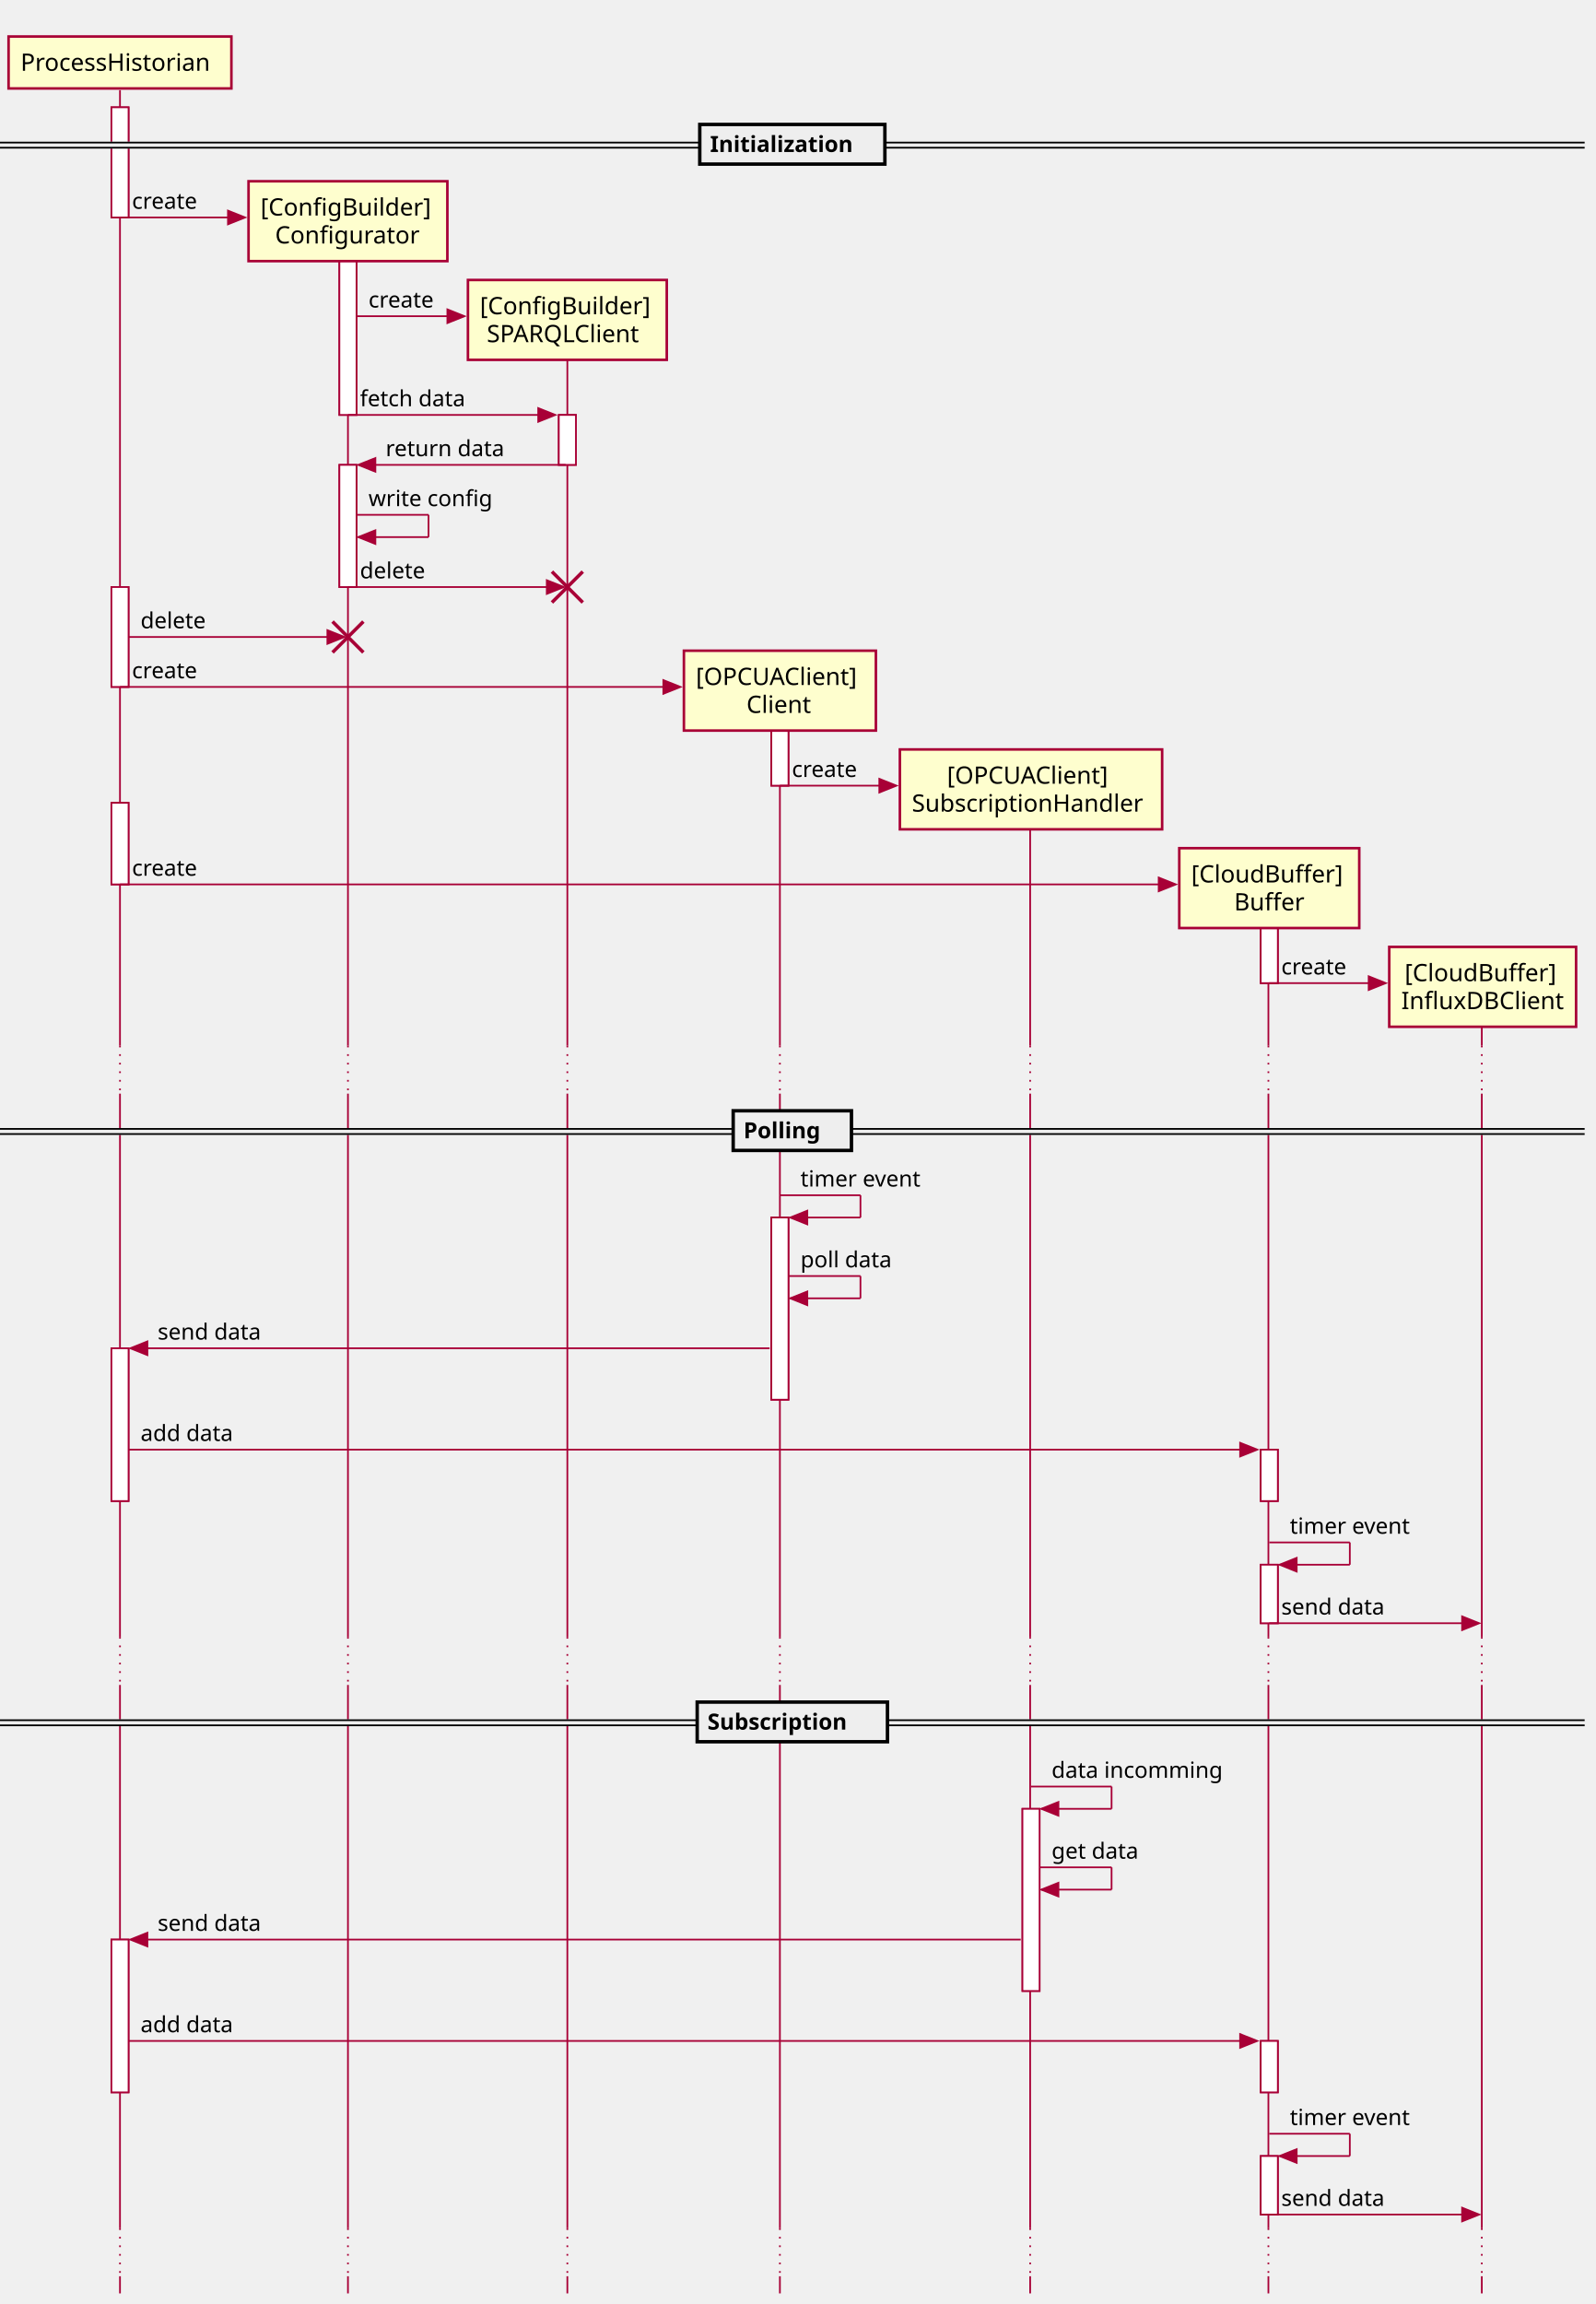
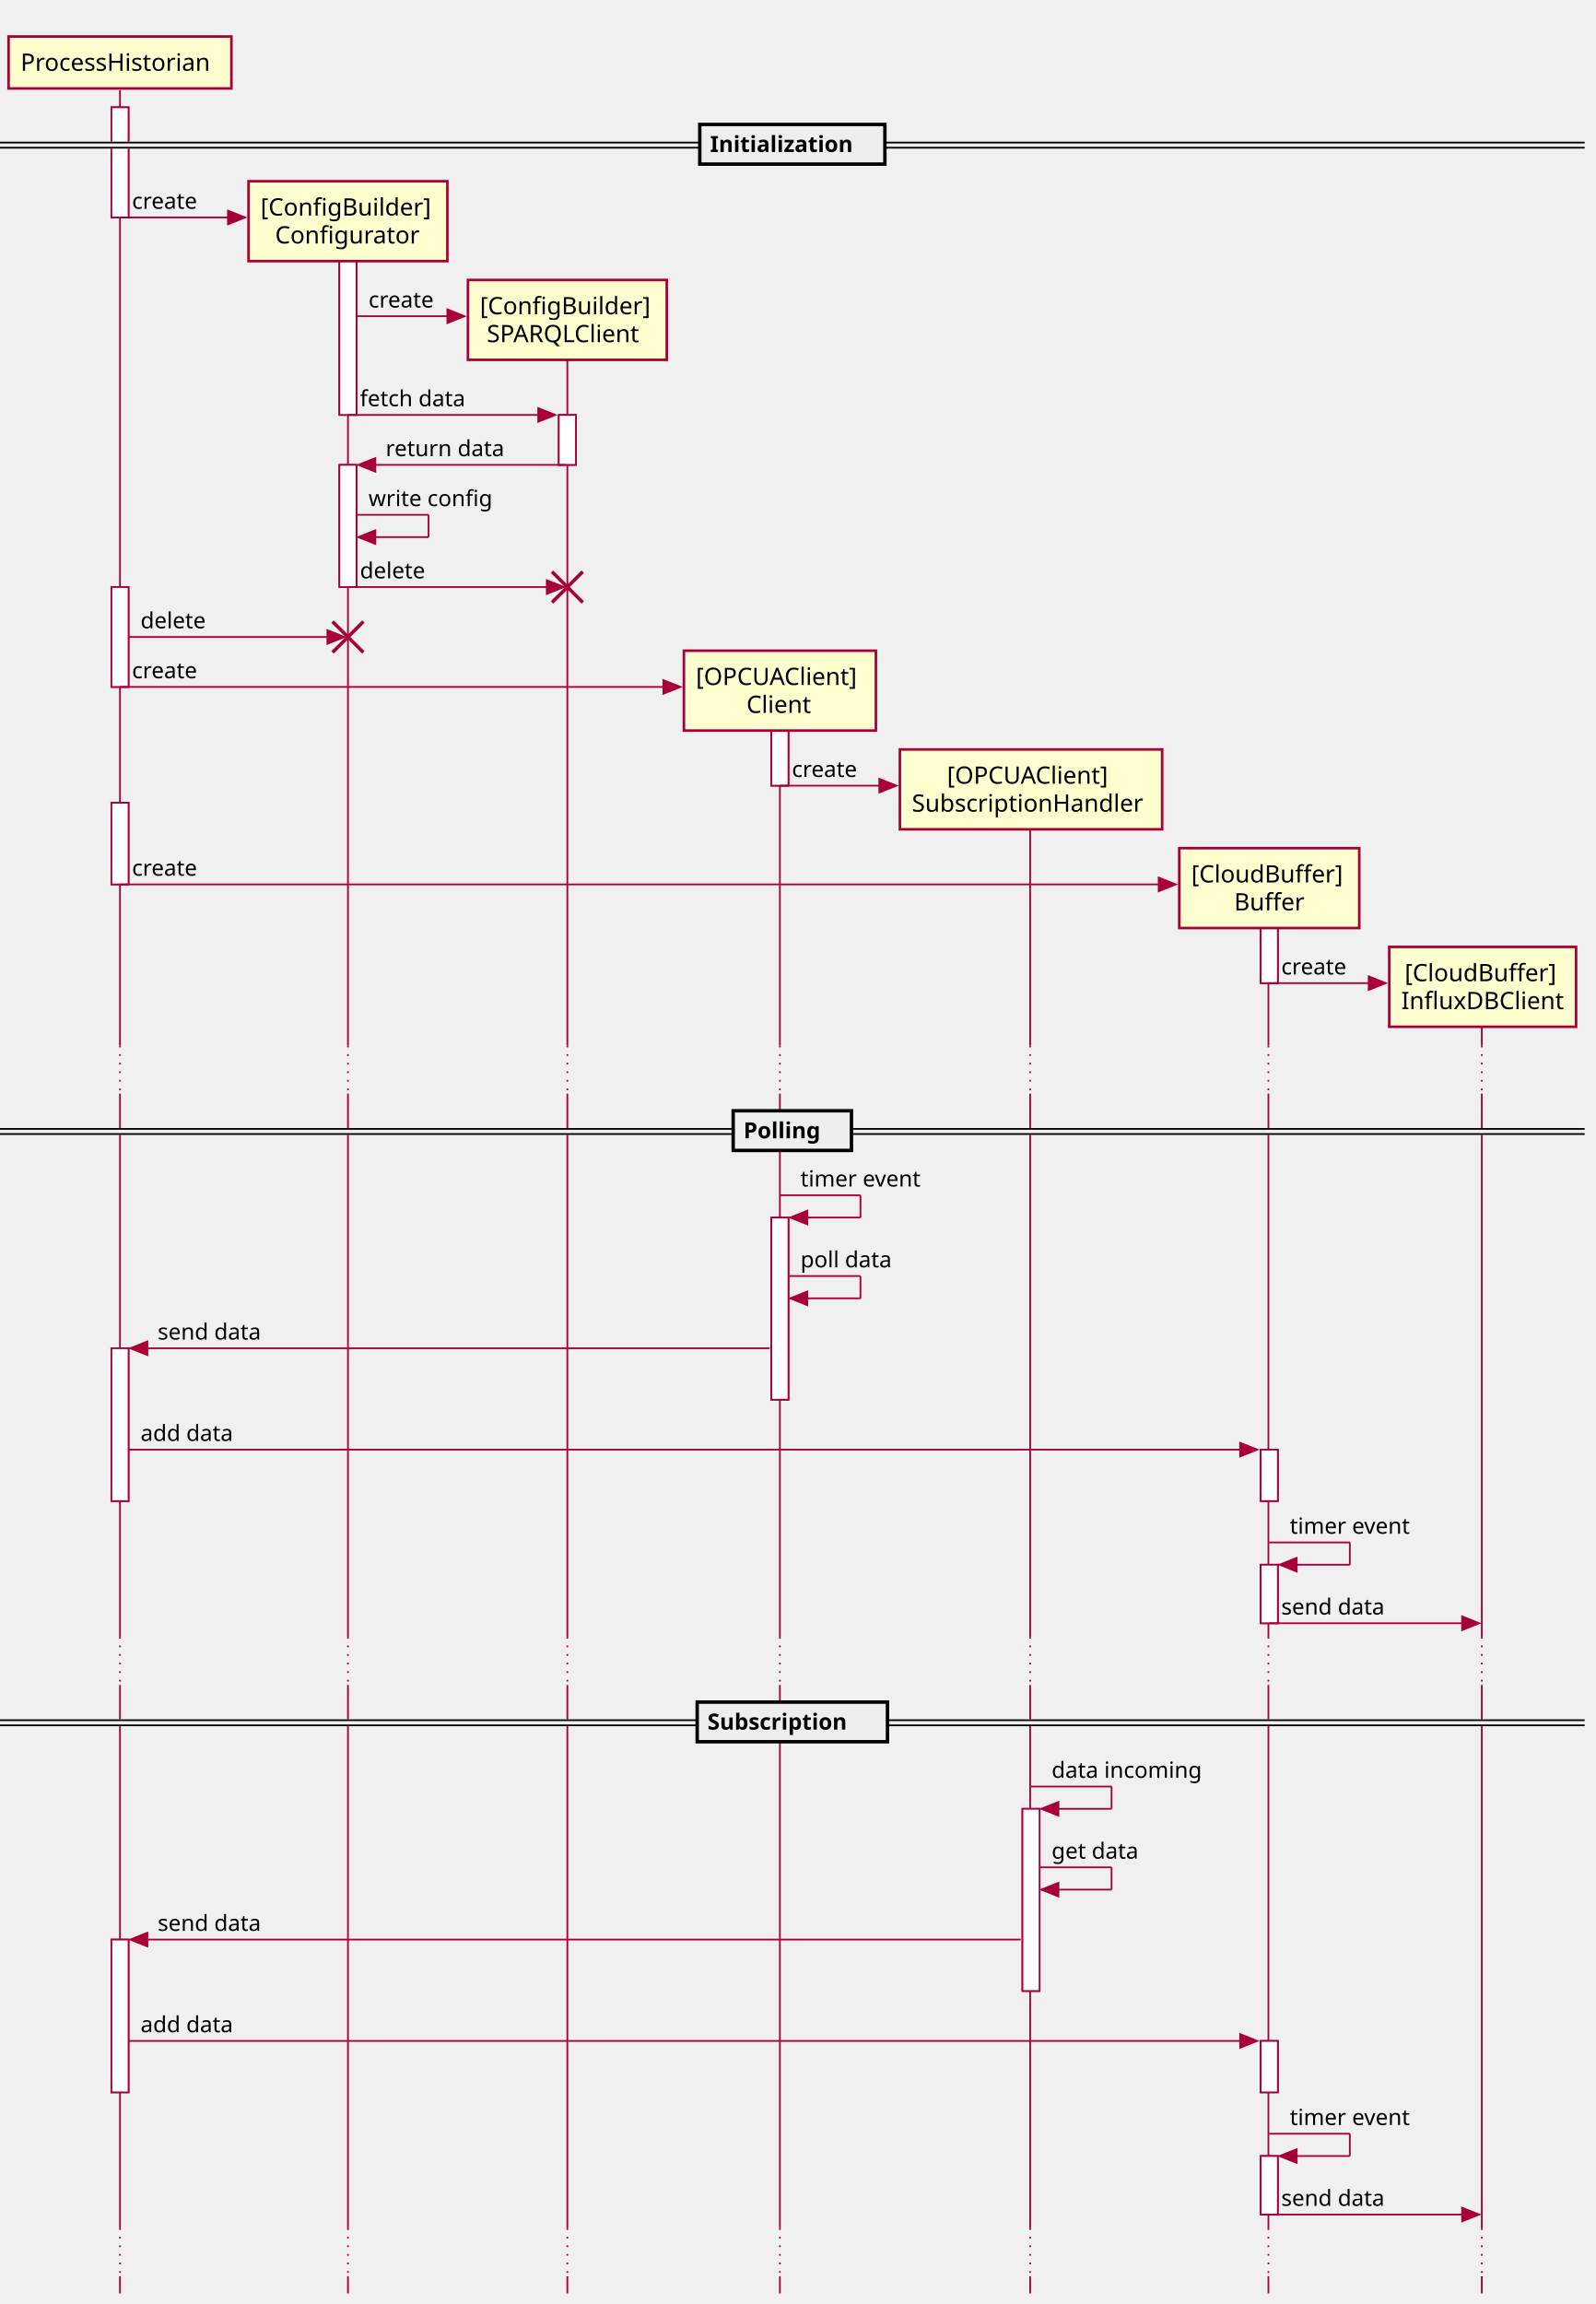
<svg xmlns="http://www.w3.org/2000/svg" contentScriptType="application/ecmascript" contentStyleType="text/css" height="1344px" preserveAspectRatio="none" style="width:931px;height:1344px;" version="1.1" viewBox="0 0 931 1344" width="931px" zoomAndPan="magnify">
  <defs />
  <g>
    <rect fill="#FFFFFF" height="64.266" style="stroke:#A80036;stroke-width:1.0;" width="10" x="65" y="62.594" />
    <rect fill="#FFFFFF" height="58.266" style="stroke:#A80036;stroke-width:1.0;" width="10" x="65" y="342.445" />
    <rect fill="#FFFFFF" height="47.594" style="stroke:#A80036;stroke-width:1.0;" width="10" x="65" y="468.305" />
    <rect fill="#FFFFFF" height="89.133" style="stroke:#A80036;stroke-width:1.0;" width="10" x="65" y="786.484" />
    <rect fill="#FFFFFF" height="89.133" style="stroke:#A80036;stroke-width:1.0;" width="10" x="65" y="1131.414" />
    <rect fill="#FFFFFF" height="105.188" style="stroke:#A80036;stroke-width:1.0;" width="10" x="198" y="136.859" />
    <rect fill="#FFFFFF" height="71.266" style="stroke:#A80036;stroke-width:1.0;" width="10" x="198" y="271.18" />
    <rect fill="#FFFFFF" height="29.133" style="stroke:#A80036;stroke-width:1.0;" width="10" x="326" y="242.047" />
    <rect fill="#FFFFFF" height="47.594" style="stroke:#A80036;stroke-width:1.0;" width="10" x="450" y="410.711" />
    <rect fill="#FFFFFF" height="106.266" style="stroke:#A80036;stroke-width:1.0;" width="10" x="450" y="710.219" />
    <rect fill="#FFFFFF" height="106.266" style="stroke:#A80036;stroke-width:1.0;" width="10" x="596.5" y="1055.148" />
    <rect fill="#FFFFFF" height="47.594" style="stroke:#A80036;stroke-width:1.0;" width="10" x="735.5" y="525.898" />
    <rect fill="#FFFFFF" height="30" style="stroke:#A80036;stroke-width:1.0;" width="10" x="735.5" y="845.617" />
    <rect fill="#FFFFFF" height="34.133" style="stroke:#A80036;stroke-width:1.0;" width="10" x="735.5" y="912.75" />
    <rect fill="#FFFFFF" height="30" style="stroke:#A80036;stroke-width:1.0;" width="10" x="735.5" y="1190.547" />
    <rect fill="#FFFFFF" height="34.133" style="stroke:#A80036;stroke-width:1.0;" width="10" x="735.5" y="1257.68" />
    <line style="stroke:#A80036;stroke-width:1.0;" x1="70" x2="70" y1="52.594" y2="609.953" />
    <line style="stroke:#A80036;stroke-width:1.0;stroke-dasharray:1.0,4.0;" x1="70" x2="70" y1="609.953" y2="637.953" />
    <line style="stroke:#A80036;stroke-width:1.0;" x1="70" x2="70" y1="637.953" y2="954.883" />
    <line style="stroke:#A80036;stroke-width:1.0;stroke-dasharray:1.0,4.0;" x1="70" x2="70" y1="954.883" y2="982.883" />
    <line style="stroke:#A80036;stroke-width:1.0;" x1="70" x2="70" y1="982.883" y2="1299.812" />
    <line style="stroke:#A80036;stroke-width:1.0;stroke-dasharray:1.0,4.0;" x1="70" x2="70" y1="1299.812" y2="1327.812" />
    <line style="stroke:#A80036;stroke-width:1.0;" x1="70" x2="70" y1="1327.812" y2="1337.812" />
    <line style="stroke:#A80036;stroke-width:1.0;" x1="203" x2="203" y1="144.523" y2="609.953" />
    <line style="stroke:#A80036;stroke-width:1.0;stroke-dasharray:1.0,4.0;" x1="203" x2="203" y1="609.953" y2="637.953" />
    <line style="stroke:#A80036;stroke-width:1.0;" x1="203" x2="203" y1="637.953" y2="954.883" />
    <line style="stroke:#A80036;stroke-width:1.0;stroke-dasharray:1.0,4.0;" x1="203" x2="203" y1="954.883" y2="982.883" />
    <line style="stroke:#A80036;stroke-width:1.0;" x1="203" x2="203" y1="982.883" y2="1299.812" />
    <line style="stroke:#A80036;stroke-width:1.0;stroke-dasharray:1.0,4.0;" x1="203" x2="203" y1="1299.812" y2="1327.812" />
    <line style="stroke:#A80036;stroke-width:1.0;" x1="203" x2="203" y1="1327.812" y2="1337.812" />
    <line style="stroke:#A80036;stroke-width:1.0;" x1="331" x2="331" y1="202.117" y2="609.953" />
    <line style="stroke:#A80036;stroke-width:1.0;stroke-dasharray:1.0,4.0;" x1="331" x2="331" y1="609.953" y2="637.953" />
    <line style="stroke:#A80036;stroke-width:1.0;" x1="331" x2="331" y1="637.953" y2="954.883" />
    <line style="stroke:#A80036;stroke-width:1.0;stroke-dasharray:1.0,4.0;" x1="331" x2="331" y1="954.883" y2="982.883" />
    <line style="stroke:#A80036;stroke-width:1.0;" x1="331" x2="331" y1="982.883" y2="1299.812" />
    <line style="stroke:#A80036;stroke-width:1.0;stroke-dasharray:1.0,4.0;" x1="331" x2="331" y1="1299.812" y2="1327.812" />
    <line style="stroke:#A80036;stroke-width:1.0;" x1="331" x2="331" y1="1327.812" y2="1337.812" />
    <line style="stroke:#A80036;stroke-width:1.0;" x1="455" x2="455" y1="418.375" y2="609.953" />
    <line style="stroke:#A80036;stroke-width:1.0;stroke-dasharray:1.0,4.0;" x1="455" x2="455" y1="609.953" y2="637.953" />
    <line style="stroke:#A80036;stroke-width:1.0;" x1="455" x2="455" y1="637.953" y2="954.883" />
    <line style="stroke:#A80036;stroke-width:1.0;stroke-dasharray:1.0,4.0;" x1="455" x2="455" y1="954.883" y2="982.883" />
    <line style="stroke:#A80036;stroke-width:1.0;" x1="455" x2="455" y1="982.883" y2="1299.812" />
    <line style="stroke:#A80036;stroke-width:1.0;stroke-dasharray:1.0,4.0;" x1="455" x2="455" y1="1299.812" y2="1327.812" />
    <line style="stroke:#A80036;stroke-width:1.0;" x1="455" x2="455" y1="1327.812" y2="1337.812" />
    <line style="stroke:#A80036;stroke-width:1.0;" x1="601" x2="601" y1="475.969" y2="609.953" />
    <line style="stroke:#A80036;stroke-width:1.0;stroke-dasharray:1.0,4.0;" x1="601" x2="601" y1="609.953" y2="637.953" />
    <line style="stroke:#A80036;stroke-width:1.0;" x1="601" x2="601" y1="637.953" y2="954.883" />
    <line style="stroke:#A80036;stroke-width:1.0;stroke-dasharray:1.0,4.0;" x1="601" x2="601" y1="954.883" y2="982.883" />
    <line style="stroke:#A80036;stroke-width:1.0;" x1="601" x2="601" y1="982.883" y2="1299.812" />
    <line style="stroke:#A80036;stroke-width:1.0;stroke-dasharray:1.0,4.0;" x1="601" x2="601" y1="1299.812" y2="1327.812" />
    <line style="stroke:#A80036;stroke-width:1.0;" x1="601" x2="601" y1="1327.812" y2="1337.812" />
    <line style="stroke:#A80036;stroke-width:1.0;" x1="740" x2="740" y1="533.562" y2="609.953" />
    <line style="stroke:#A80036;stroke-width:1.0;stroke-dasharray:1.0,4.0;" x1="740" x2="740" y1="609.953" y2="637.953" />
    <line style="stroke:#A80036;stroke-width:1.0;" x1="740" x2="740" y1="637.953" y2="954.883" />
    <line style="stroke:#A80036;stroke-width:1.0;stroke-dasharray:1.0,4.0;" x1="740" x2="740" y1="954.883" y2="982.883" />
    <line style="stroke:#A80036;stroke-width:1.0;" x1="740" x2="740" y1="982.883" y2="1299.812" />
    <line style="stroke:#A80036;stroke-width:1.0;stroke-dasharray:1.0,4.0;" x1="740" x2="740" y1="1299.812" y2="1327.812" />
    <line style="stroke:#A80036;stroke-width:1.0;" x1="740" x2="740" y1="1327.812" y2="1337.812" />
    <line style="stroke:#A80036;stroke-width:1.0;" x1="864.5" x2="864.5" y1="591.156" y2="609.953" />
    <line style="stroke:#A80036;stroke-width:1.0;stroke-dasharray:1.0,4.0;" x1="864.5" x2="864.5" y1="609.953" y2="637.953" />
    <line style="stroke:#A80036;stroke-width:1.0;" x1="864.5" x2="864.5" y1="637.953" y2="954.883" />
    <line style="stroke:#A80036;stroke-width:1.0;stroke-dasharray:1.0,4.0;" x1="864.5" x2="864.5" y1="954.883" y2="982.883" />
    <line style="stroke:#A80036;stroke-width:1.0;" x1="864.5" x2="864.5" y1="982.883" y2="1299.812" />
    <line style="stroke:#A80036;stroke-width:1.0;stroke-dasharray:1.0,4.0;" x1="864.5" x2="864.5" y1="1299.812" y2="1327.812" />
    <line style="stroke:#A80036;stroke-width:1.0;" x1="864.5" x2="864.5" y1="1327.812" y2="1337.812" />
    <rect fill="#FEFECE" height="30.297" style="stroke:#A80036;stroke-width:1.5;" width="130" x="5" y="21.297" />
    <text fill="#000000" font-family="sans-serif" font-size="14" lengthAdjust="spacing" textLength="116" x="12" y="41.292">ProcessHistorian</text>
    <rect fill="#FFFFFF" height="64.266" style="stroke:#A80036;stroke-width:1.0;" width="10" x="65" y="62.594" />
    <rect fill="#FFFFFF" height="58.266" style="stroke:#A80036;stroke-width:1.0;" width="10" x="65" y="342.445" />
    <rect fill="#FFFFFF" height="47.594" style="stroke:#A80036;stroke-width:1.0;" width="10" x="65" y="468.305" />
    <rect fill="#FFFFFF" height="89.133" style="stroke:#A80036;stroke-width:1.0;" width="10" x="65" y="786.484" />
    <rect fill="#FFFFFF" height="89.133" style="stroke:#A80036;stroke-width:1.0;" width="10" x="65" y="1131.414" />
    <rect fill="#FFFFFF" height="105.188" style="stroke:#A80036;stroke-width:1.0;" width="10" x="198" y="136.859" />
    <rect fill="#FFFFFF" height="71.266" style="stroke:#A80036;stroke-width:1.0;" width="10" x="198" y="271.18" />
    <rect fill="#FFFFFF" height="29.133" style="stroke:#A80036;stroke-width:1.0;" width="10" x="326" y="242.047" />
    <rect fill="#FFFFFF" height="47.594" style="stroke:#A80036;stroke-width:1.0;" width="10" x="450" y="410.711" />
    <rect fill="#FFFFFF" height="106.266" style="stroke:#A80036;stroke-width:1.0;" width="10" x="450" y="710.219" />
    <rect fill="#FFFFFF" height="106.266" style="stroke:#A80036;stroke-width:1.0;" width="10" x="596.5" y="1055.148" />
    <rect fill="#FFFFFF" height="47.594" style="stroke:#A80036;stroke-width:1.0;" width="10" x="735.5" y="525.898" />
    <rect fill="#FFFFFF" height="30" style="stroke:#A80036;stroke-width:1.0;" width="10" x="735.5" y="845.617" />
    <rect fill="#FFFFFF" height="34.133" style="stroke:#A80036;stroke-width:1.0;" width="10" x="735.5" y="912.75" />
    <rect fill="#FFFFFF" height="30" style="stroke:#A80036;stroke-width:1.0;" width="10" x="735.5" y="1190.547" />
    <rect fill="#FFFFFF" height="34.133" style="stroke:#A80036;stroke-width:1.0;" width="10" x="735.5" y="1257.68" />
    <rect fill="#EEEEEE" height="3" style="stroke:#EEEEEE;stroke-width:1.0;" width="924.5" x="0" y="83.16" />
    <line style="stroke:#000000;stroke-width:1.0;" x1="0" x2="924.5" y1="83.16" y2="83.16" />
    <line style="stroke:#000000;stroke-width:1.0;" x1="0" x2="924.5" y1="86.16" y2="86.16" />
    <rect fill="#EEEEEE" height="23.133" style="stroke:#000000;stroke-width:2.0;" width="108" x="408.25" y="72.594" />
    <text fill="#000000" font-family="sans-serif" font-size="13" font-weight="bold" lengthAdjust="spacing" textLength="89" x="414.25" y="88.661">Initialization</text>
    <polygon fill="#A80036" points="133,122.859,143,126.859,133,130.859" style="stroke:#A80036;stroke-width:1.0;" />
    <line style="stroke:#A80036;stroke-width:1.0;" x1="70" x2="139" y1="126.859" y2="126.859" />
    <text fill="#000000" font-family="sans-serif" font-size="13" lengthAdjust="spacing" textLength="41" x="77" y="121.793">create</text>
    <rect fill="#FEFECE" height="46.594" style="stroke:#A80036;stroke-width:1.5;" width="116" x="145" y="105.727" />
    <text fill="#000000" font-family="sans-serif" font-size="14" lengthAdjust="spacing" textLength="102" x="152" y="125.722">[ConfigBuilder]</text>
    <text fill="#000000" font-family="sans-serif" font-size="14" lengthAdjust="spacing" textLength="85" x="160.5" y="142.019">Configurator</text>
    <polygon fill="#A80036" points="261,180.453,271,184.453,261,188.453" style="stroke:#A80036;stroke-width:1.0;" />
    <line style="stroke:#A80036;stroke-width:1.0;" x1="208" x2="267" y1="184.453" y2="184.453" />
    <text fill="#000000" font-family="sans-serif" font-size="13" lengthAdjust="spacing" textLength="41" x="215" y="179.387">create</text>
    <rect fill="#FEFECE" height="46.594" style="stroke:#A80036;stroke-width:1.5;" width="116" x="273" y="163.32" />
    <text fill="#000000" font-family="sans-serif" font-size="14" lengthAdjust="spacing" textLength="102" x="280" y="183.315">[ConfigBuilder]</text>
    <text fill="#000000" font-family="sans-serif" font-size="14" lengthAdjust="spacing" textLength="94" x="284" y="199.612">SPARQLClient</text>
    <polygon fill="#A80036" points="314,238.047,324,242.047,314,246.047" style="stroke:#A80036;stroke-width:1.0;" />
    <line style="stroke:#A80036;stroke-width:1.0;" x1="203" x2="320" y1="242.047" y2="242.047" />
    <text fill="#000000" font-family="sans-serif" font-size="13" lengthAdjust="spacing" textLength="65" x="210" y="236.981">fetch data</text>
    <polygon fill="#A80036" points="219,267.18,209,271.18,219,275.18" style="stroke:#A80036;stroke-width:1.0;" />
    <line style="stroke:#A80036;stroke-width:1.0;" x1="213" x2="330" y1="271.18" y2="271.18" />
    <text fill="#000000" font-family="sans-serif" font-size="13" lengthAdjust="spacing" textLength="72" x="225" y="266.114">return data</text>
    <line style="stroke:#A80036;stroke-width:1.0;" x1="208" x2="250" y1="300.312" y2="300.312" />
    <line style="stroke:#A80036;stroke-width:1.0;" x1="250" x2="250" y1="300.312" y2="313.312" />
    <line style="stroke:#A80036;stroke-width:1.0;" x1="209" x2="250" y1="313.312" y2="313.312" />
    <polygon fill="#A80036" points="219,309.312,209,313.312,219,317.312" style="stroke:#A80036;stroke-width:1.0;" />
    <text fill="#000000" font-family="sans-serif" font-size="13" lengthAdjust="spacing" textLength="72" x="215" y="295.247">write config</text>
    <polygon fill="#A80036" points="319,338.445,329,342.445,319,346.445" style="stroke:#A80036;stroke-width:1.0;" />
    <line style="stroke:#A80036;stroke-width:1.0;" x1="203" x2="325" y1="342.445" y2="342.445" />
    <text fill="#000000" font-family="sans-serif" font-size="13" lengthAdjust="spacing" textLength="40" x="210" y="337.379">delete</text>
    <line style="stroke:#A80036;stroke-width:2.0;" x1="322" x2="340" y1="333.445" y2="351.445" />
    <line style="stroke:#A80036;stroke-width:2.0;" x1="322" x2="340" y1="351.445" y2="333.445" />
    <polygon fill="#A80036" points="191,367.578,201,371.578,191,375.578" style="stroke:#A80036;stroke-width:1.0;" />
    <line style="stroke:#A80036;stroke-width:1.0;" x1="75" x2="197" y1="371.578" y2="371.578" />
    <text fill="#000000" font-family="sans-serif" font-size="13" lengthAdjust="spacing" textLength="40" x="82" y="366.512">delete</text>
    <line style="stroke:#A80036;stroke-width:2.0;" x1="194" x2="212" y1="362.578" y2="380.578" />
    <line style="stroke:#A80036;stroke-width:2.0;" x1="194" x2="212" y1="380.578" y2="362.578" />
    <polygon fill="#A80036" points="387,396.711,397,400.711,387,404.711" style="stroke:#A80036;stroke-width:1.0;" />
    <line style="stroke:#A80036;stroke-width:1.0;" x1="70" x2="393" y1="400.711" y2="400.711" />
    <text fill="#000000" font-family="sans-serif" font-size="13" lengthAdjust="spacing" textLength="41" x="77" y="395.645">create</text>
    <rect fill="#FEFECE" height="46.594" style="stroke:#A80036;stroke-width:1.5;" width="112" x="399" y="379.578" />
    <text fill="#000000" font-family="sans-serif" font-size="14" lengthAdjust="spacing" textLength="98" x="406" y="399.573">[OPCUAClient]</text>
    <text fill="#000000" font-family="sans-serif" font-size="14" lengthAdjust="spacing" textLength="39" x="435.5" y="415.87">Client</text>
    <polygon fill="#A80036" points="513,454.305,523,458.305,513,462.305" style="stroke:#A80036;stroke-width:1.0;" />
    <line style="stroke:#A80036;stroke-width:1.0;" x1="455" x2="519" y1="458.305" y2="458.305" />
    <text fill="#000000" font-family="sans-serif" font-size="13" lengthAdjust="spacing" textLength="41" x="462" y="453.239">create</text>
    <rect fill="#FEFECE" height="46.594" style="stroke:#A80036;stroke-width:1.5;" width="153" x="525" y="437.172" />
    <text fill="#000000" font-family="sans-serif" font-size="14" lengthAdjust="spacing" textLength="98" x="552.5" y="457.167">[OPCUAClient]</text>
    <text fill="#000000" font-family="sans-serif" font-size="14" lengthAdjust="spacing" textLength="139" x="532" y="473.464">SubscriptionHandler</text>
    <polygon fill="#A80036" points="676,511.898,686,515.898,676,519.898" style="stroke:#A80036;stroke-width:1.0;" />
    <line style="stroke:#A80036;stroke-width:1.0;" x1="70" x2="682" y1="515.898" y2="515.898" />
    <text fill="#000000" font-family="sans-serif" font-size="13" lengthAdjust="spacing" textLength="41" x="77" y="510.832">create</text>
    <rect fill="#FEFECE" height="46.594" style="stroke:#A80036;stroke-width:1.5;" width="105" x="688" y="494.766" />
    <text fill="#000000" font-family="sans-serif" font-size="14" lengthAdjust="spacing" textLength="91" x="695" y="514.761">[CloudBuffer]</text>
    <text fill="#000000" font-family="sans-serif" font-size="14" lengthAdjust="spacing" textLength="41" x="720" y="531.058">Buffer</text>
    <polygon fill="#A80036" points="798.5,569.492,808.5,573.492,798.5,577.492" style="stroke:#A80036;stroke-width:1.0;" />
    <line style="stroke:#A80036;stroke-width:1.0;" x1="740.5" x2="804.5" y1="573.492" y2="573.492" />
    <text fill="#000000" font-family="sans-serif" font-size="13" lengthAdjust="spacing" textLength="41" x="747.5" y="568.426">create</text>
    <rect fill="#FEFECE" height="46.594" style="stroke:#A80036;stroke-width:1.5;" width="109" x="810.5" y="552.359" />
    <text fill="#000000" font-family="sans-serif" font-size="14" lengthAdjust="spacing" textLength="91" x="819.5" y="572.355">[CloudBuffer]</text>
    <text fill="#000000" font-family="sans-serif" font-size="14" lengthAdjust="spacing" textLength="95" x="817.5" y="588.651">InfluxDBClient</text>
    <rect fill="#EEEEEE" height="3" style="stroke:#EEEEEE;stroke-width:1.0;" width="924.5" x="0" y="658.519" />
    <line style="stroke:#000000;stroke-width:1.0;" x1="0" x2="924.5" y1="658.519" y2="658.519" />
    <line style="stroke:#000000;stroke-width:1.0;" x1="0" x2="924.5" y1="661.519" y2="661.519" />
    <rect fill="#EEEEEE" height="23.133" style="stroke:#000000;stroke-width:2.0;" width="69" x="427.75" y="647.953" />
    <text fill="#000000" font-family="sans-serif" font-size="13" font-weight="bold" lengthAdjust="spacing" textLength="50" x="433.75" y="664.02">Polling</text>
    <line style="stroke:#A80036;stroke-width:1.0;" x1="455" x2="502" y1="697.219" y2="697.219" />
    <line style="stroke:#A80036;stroke-width:1.0;" x1="502" x2="502" y1="697.219" y2="710.219" />
    <line style="stroke:#A80036;stroke-width:1.0;" x1="461" x2="502" y1="710.219" y2="710.219" />
    <polygon fill="#A80036" points="471,706.219,461,710.219,471,714.219" style="stroke:#A80036;stroke-width:1.0;" />
    <text fill="#000000" font-family="sans-serif" font-size="13" lengthAdjust="spacing" textLength="74" x="467" y="692.153">timer event</text>
    <line style="stroke:#A80036;stroke-width:1.0;" x1="460" x2="502" y1="744.352" y2="744.352" />
    <line style="stroke:#A80036;stroke-width:1.0;" x1="502" x2="502" y1="744.352" y2="757.352" />
    <line style="stroke:#A80036;stroke-width:1.0;" x1="461" x2="502" y1="757.352" y2="757.352" />
    <polygon fill="#A80036" points="471,753.352,461,757.352,471,761.352" style="stroke:#A80036;stroke-width:1.0;" />
    <text fill="#000000" font-family="sans-serif" font-size="13" lengthAdjust="spacing" textLength="55" x="467" y="739.286">poll data</text>
    <polygon fill="#A80036" points="86,782.484,76,786.484,86,790.484" style="stroke:#A80036;stroke-width:1.0;" />
    <line style="stroke:#A80036;stroke-width:1.0;" x1="80" x2="449" y1="786.484" y2="786.484" />
    <text fill="#000000" font-family="sans-serif" font-size="13" lengthAdjust="spacing" textLength="64" x="92" y="781.418">send data</text>
    <polygon fill="#A80036" points="723.5,841.617,733.5,845.617,723.5,849.617" style="stroke:#A80036;stroke-width:1.0;" />
    <line style="stroke:#A80036;stroke-width:1.0;" x1="75" x2="729.5" y1="845.617" y2="845.617" />
    <text fill="#000000" font-family="sans-serif" font-size="13" lengthAdjust="spacing" textLength="57" x="82" y="840.551">add data</text>
    <line style="stroke:#A80036;stroke-width:1.0;" x1="740.5" x2="787.5" y1="899.75" y2="899.75" />
    <line style="stroke:#A80036;stroke-width:1.0;" x1="787.5" x2="787.5" y1="899.75" y2="912.75" />
    <line style="stroke:#A80036;stroke-width:1.0;" x1="746.5" x2="787.5" y1="912.75" y2="912.75" />
    <polygon fill="#A80036" points="756.5,908.75,746.5,912.75,756.5,916.75" style="stroke:#A80036;stroke-width:1.0;" />
    <text fill="#000000" font-family="sans-serif" font-size="13" lengthAdjust="spacing" textLength="74" x="752.5" y="894.684">timer event</text>
    <polygon fill="#A80036" points="853,942.883,863,946.883,853,950.883" style="stroke:#A80036;stroke-width:1.0;" />
    <line style="stroke:#A80036;stroke-width:1.0;" x1="740.5" x2="859" y1="946.883" y2="946.883" />
    <text fill="#000000" font-family="sans-serif" font-size="13" lengthAdjust="spacing" textLength="64" x="747.5" y="941.817">send data</text>
    <rect fill="#EEEEEE" height="3" style="stroke:#EEEEEE;stroke-width:1.0;" width="924.5" x="0" y="1003.449" />
    <line style="stroke:#000000;stroke-width:1.0;" x1="0" x2="924.5" y1="1003.449" y2="1003.449" />
    <line style="stroke:#000000;stroke-width:1.0;" x1="0" x2="924.5" y1="1006.449" y2="1006.449" />
    <rect fill="#EEEEEE" height="23.133" style="stroke:#000000;stroke-width:2.0;" width="111" x="406.75" y="992.883" />
    <text fill="#000000" font-family="sans-serif" font-size="13" font-weight="bold" lengthAdjust="spacing" textLength="92" x="412.75" y="1008.95">Subscription</text>
    <line style="stroke:#A80036;stroke-width:1.0;" x1="601.5" x2="648.5" y1="1042.148" y2="1042.148" />
    <line style="stroke:#A80036;stroke-width:1.0;" x1="648.5" x2="648.5" y1="1042.148" y2="1055.148" />
    <line style="stroke:#A80036;stroke-width:1.0;" x1="607.5" x2="648.5" y1="1055.148" y2="1055.148" />
    <polygon fill="#A80036" points="617.5,1051.148,607.5,1055.148,617.5,1059.148" style="stroke:#A80036;stroke-width:1.0;" />
-     <text fill="#000000" font-family="sans-serif" font-size="13" lengthAdjust="spacing" textLength="104" x="613.5" y="1037.082">data incomming</text>
+     <text fill="#000000" font-family="sans-serif" font-size="13" lengthAdjust="spacing" textLength="91" x="613.5" y="1037.082">data incoming</text>
    <line style="stroke:#A80036;stroke-width:1.0;" x1="606.5" x2="648.5" y1="1089.281" y2="1089.281" />
    <line style="stroke:#A80036;stroke-width:1.0;" x1="648.5" x2="648.5" y1="1089.281" y2="1102.281" />
    <line style="stroke:#A80036;stroke-width:1.0;" x1="607.5" x2="648.5" y1="1102.281" y2="1102.281" />
    <polygon fill="#A80036" points="617.5,1098.281,607.5,1102.281,617.5,1106.281" style="stroke:#A80036;stroke-width:1.0;" />
    <text fill="#000000" font-family="sans-serif" font-size="13" lengthAdjust="spacing" textLength="54" x="613.5" y="1084.215">get data</text>
    <polygon fill="#A80036" points="86,1127.414,76,1131.414,86,1135.414" style="stroke:#A80036;stroke-width:1.0;" />
    <line style="stroke:#A80036;stroke-width:1.0;" x1="80" x2="595.5" y1="1131.414" y2="1131.414" />
    <text fill="#000000" font-family="sans-serif" font-size="13" lengthAdjust="spacing" textLength="64" x="92" y="1126.348">send data</text>
    <polygon fill="#A80036" points="723.5,1186.547,733.5,1190.547,723.5,1194.547" style="stroke:#A80036;stroke-width:1.0;" />
    <line style="stroke:#A80036;stroke-width:1.0;" x1="75" x2="729.5" y1="1190.547" y2="1190.547" />
    <text fill="#000000" font-family="sans-serif" font-size="13" lengthAdjust="spacing" textLength="57" x="82" y="1185.481">add data</text>
    <line style="stroke:#A80036;stroke-width:1.0;" x1="740.5" x2="787.5" y1="1244.68" y2="1244.68" />
    <line style="stroke:#A80036;stroke-width:1.0;" x1="787.5" x2="787.5" y1="1244.68" y2="1257.68" />
    <line style="stroke:#A80036;stroke-width:1.0;" x1="746.5" x2="787.5" y1="1257.68" y2="1257.68" />
    <polygon fill="#A80036" points="756.5,1253.68,746.5,1257.68,756.5,1261.68" style="stroke:#A80036;stroke-width:1.0;" />
    <text fill="#000000" font-family="sans-serif" font-size="13" lengthAdjust="spacing" textLength="74" x="752.5" y="1239.614">timer event</text>
    <polygon fill="#A80036" points="853,1287.812,863,1291.812,853,1295.812" style="stroke:#A80036;stroke-width:1.0;" />
    <line style="stroke:#A80036;stroke-width:1.0;" x1="740.5" x2="859" y1="1291.812" y2="1291.812" />
    <text fill="#000000" font-family="sans-serif" font-size="13" lengthAdjust="spacing" textLength="64" x="747.5" y="1286.747">send data</text>
  </g>
</svg>
